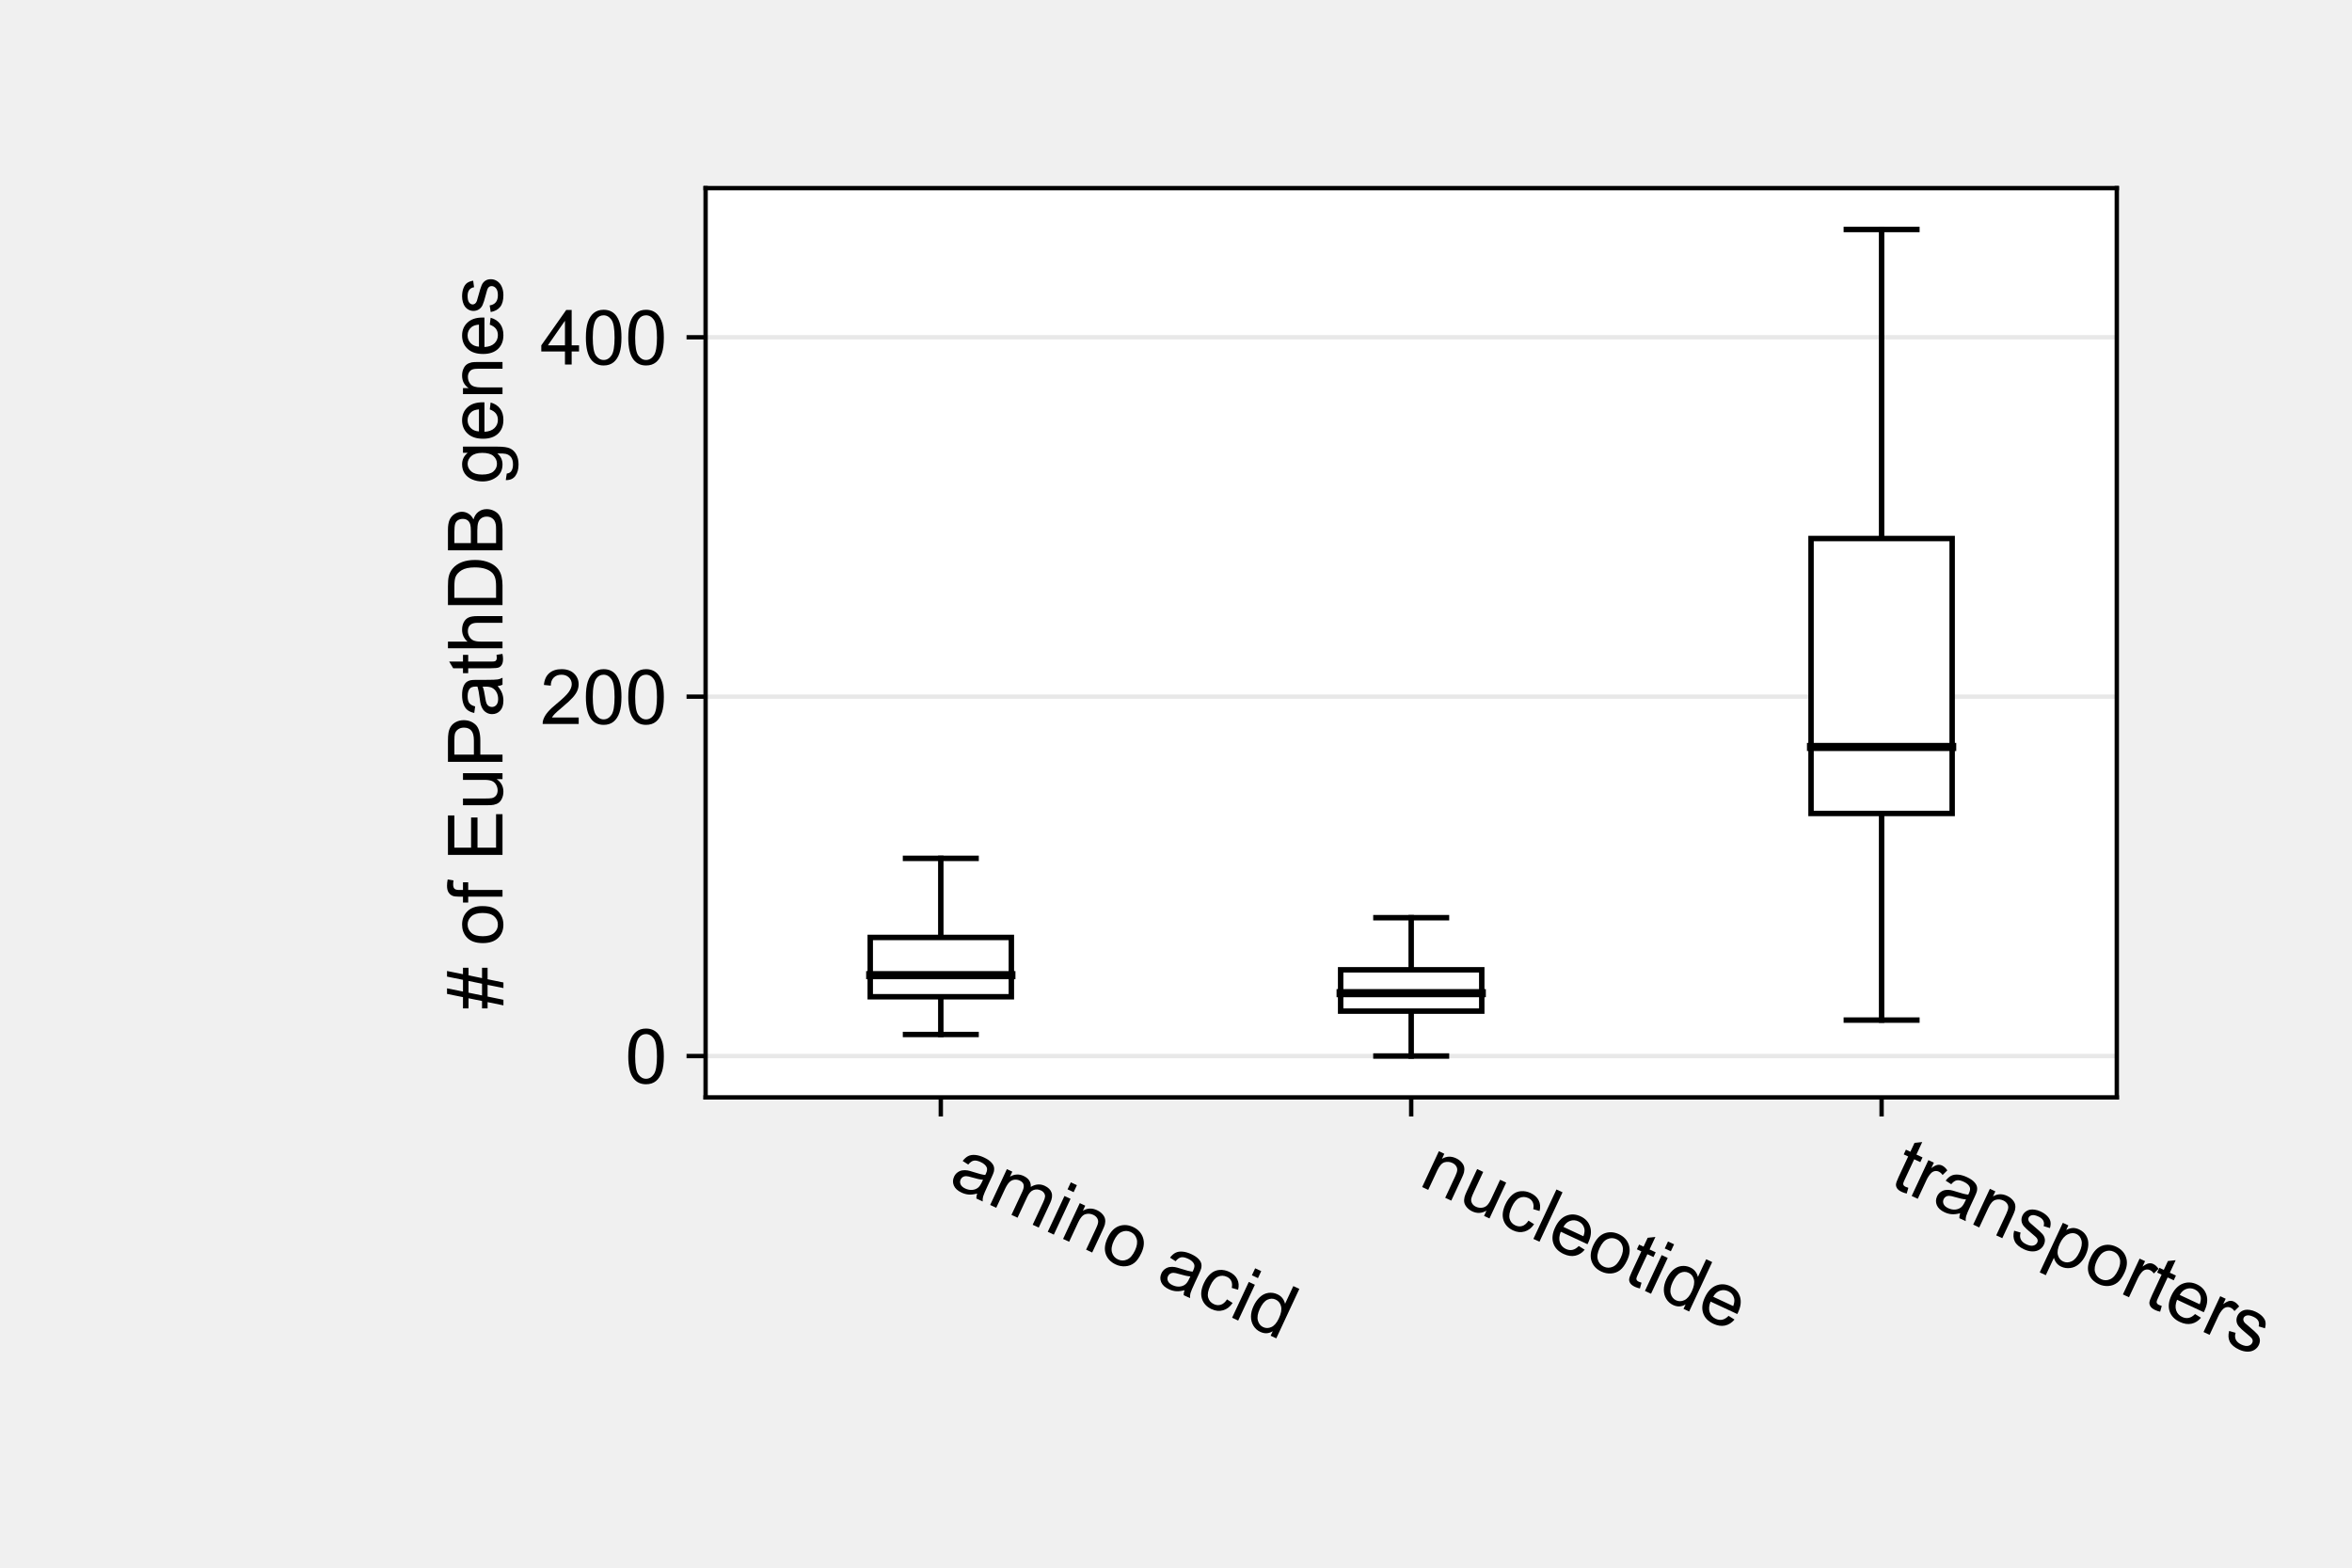
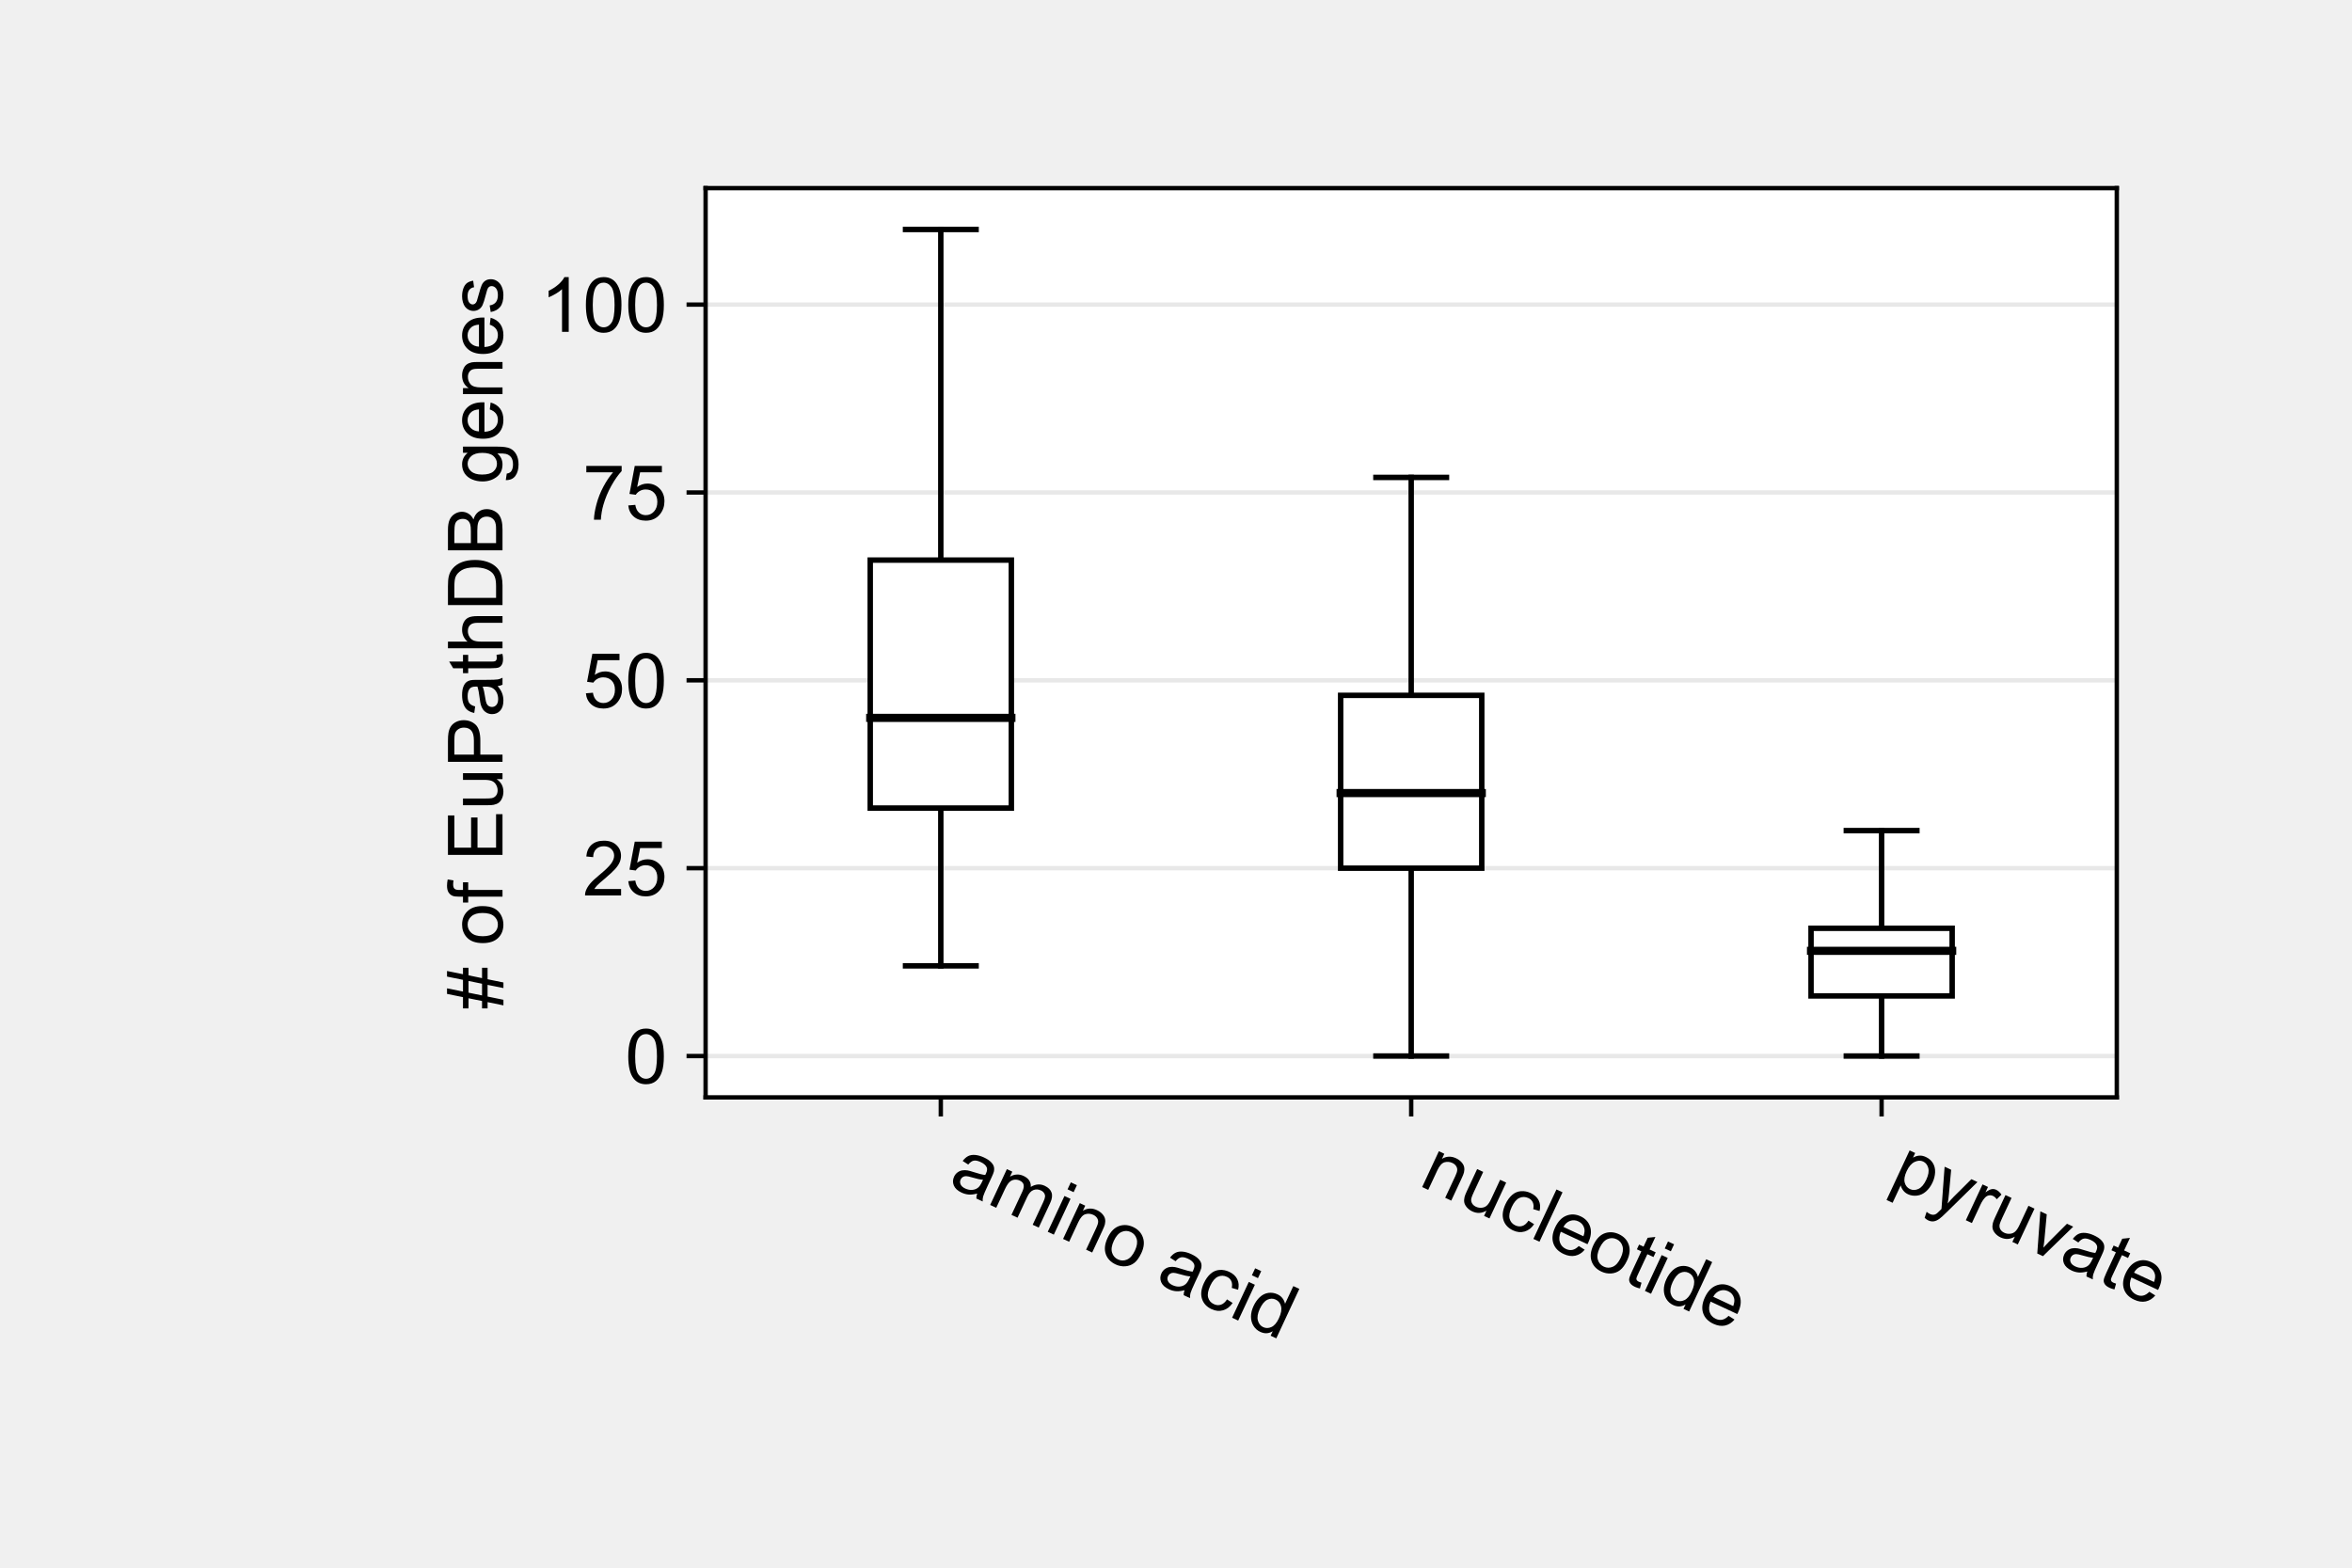
<svg xmlns="http://www.w3.org/2000/svg" xmlns:xlink="http://www.w3.org/1999/xlink" height="288pt" version="1.1" viewBox="0 0 432 288" width="432pt">
  <defs>
    <style type="text/css">*{stroke-linecap:butt;stroke-linejoin:round;}</style>
  </defs>
  <g id="figure_1">
    <g id="patch_1">
      <path d="M 0 288  L 432 288  L 432 0  L 0 0  z " style="fill:none;" />
    </g>
    <g id="axes_1">
      <g id="patch_2">
        <path d="M 129.6 201.6  L 388.8 201.6  L 388.8 34.56  L 129.6 34.56  z " style="fill:#ffffff;" />
      </g>
      <g id="matplotlib.axis_1">
        <g id="xtick_1">
          <g id="line2d_1">
            <defs>
-               <path d="M 0 0  L 0 3.5  " id="mc987c478ea" style="stroke:#000000;stroke-width:0.8;" />
+               <path d="M 0 0  L 0 3.5  " id="m6f80ddda5e" style="stroke:#000000;stroke-width:0.8;" />
            </defs>
            <g>
-               <use style="stroke:#000000;stroke-width:0.8;" x="172.8" xlink:href="#mc987c478ea" y="201.6" />
+               <use style="stroke:#000000;stroke-width:0.8;" x="172.8" xlink:href="#m6f80ddda5e" y="201.6" />
            </g>
          </g>
          <g id="text_1">
            <g transform="translate(173.9759 217.6821)rotate(-335)scale(0.14 -0.14)">
              <defs>
                <path d="M 40.438 6.391  Q 35.547 2.25 31.031 0.531  Q 26.516 -1.172 21.344 -1.172  Q 12.797 -1.172 8.203 3  Q 3.609 7.172 3.609 13.672  Q 3.609 17.484 5.344 20.625  Q 7.078 23.781 9.891 25.688  Q 12.703 27.594 16.219 28.562  Q 18.797 29.25 24.031 29.891  Q 34.672 31.156 39.703 32.906  Q 39.75 34.719 39.75 35.203  Q 39.75 40.578 37.25 42.781  Q 33.891 45.75 27.25 45.75  Q 21.047 45.75 18.094 43.578  Q 15.141 41.406 13.719 35.891  L 5.125 37.062  Q 6.297 42.578 8.984 45.969  Q 11.672 49.359 16.75 51.188  Q 21.828 53.031 28.516 53.031  Q 35.156 53.031 39.297 51.469  Q 43.453 49.906 45.406 47.531  Q 47.359 45.172 48.141 41.547  Q 48.578 39.312 48.578 33.453  L 48.578 21.734  Q 48.578 9.469 49.141 6.219  Q 49.703 2.984 51.375 0  L 42.188 0  Q 40.828 2.734 40.438 6.391  z M 39.703 26.031  Q 34.906 24.078 25.344 22.703  Q 19.922 21.922 17.672 20.938  Q 15.438 19.969 14.203 18.094  Q 12.984 16.219 12.984 13.922  Q 12.984 10.406 15.641 8.062  Q 18.312 5.719 23.438 5.719  Q 28.516 5.719 32.469 7.938  Q 36.422 10.156 38.281 14.016  Q 39.703 17 39.703 22.797  z " id="ArialMT-97" />
                <path d="M 6.594 0  L 6.594 51.859  L 14.453 51.859  L 14.453 44.578  Q 16.891 48.391 20.938 50.703  Q 25 53.031 30.172 53.031  Q 35.938 53.031 39.625 50.641  Q 43.312 48.25 44.828 43.953  Q 50.984 53.031 60.844 53.031  Q 68.562 53.031 72.703 48.75  Q 76.859 44.484 76.859 35.594  L 76.859 0  L 68.109 0  L 68.109 32.672  Q 68.109 37.938 67.25 40.25  Q 66.406 42.578 64.156 43.984  Q 61.922 45.406 58.891 45.406  Q 53.422 45.406 49.797 41.766  Q 46.188 38.141 46.188 30.125  L 46.188 0  L 37.406 0  L 37.406 33.688  Q 37.406 39.547 35.25 42.469  Q 33.109 45.406 28.219 45.406  Q 24.516 45.406 21.359 43.453  Q 18.219 41.5 16.797 37.734  Q 15.375 33.984 15.375 26.906  L 15.375 0  z " id="ArialMT-109" />
                <path d="M 6.641 61.469  L 6.641 71.578  L 15.438 71.578  L 15.438 61.469  z M 6.641 0  L 6.641 51.859  L 15.438 51.859  L 15.438 0  z " id="ArialMT-105" />
                <path d="M 6.594 0  L 6.594 51.859  L 14.5 51.859  L 14.5 44.484  Q 20.219 53.031 31 53.031  Q 35.688 53.031 39.625 51.344  Q 43.562 49.656 45.516 46.922  Q 47.469 44.188 48.25 40.438  Q 48.734 37.984 48.734 31.891  L 48.734 0  L 39.938 0  L 39.938 31.547  Q 39.938 36.922 38.906 39.578  Q 37.891 42.234 35.281 43.812  Q 32.672 45.406 29.156 45.406  Q 23.531 45.406 19.453 41.844  Q 15.375 38.281 15.375 28.328  L 15.375 0  z " id="ArialMT-110" />
                <path d="M 3.328 25.922  Q 3.328 40.328 11.328 47.266  Q 18.016 53.031 27.641 53.031  Q 38.328 53.031 45.109 46.016  Q 51.906 39.016 51.906 26.656  Q 51.906 16.656 48.906 10.906  Q 45.906 5.172 40.156 2  Q 34.422 -1.172 27.641 -1.172  Q 16.75 -1.172 10.031 5.812  Q 3.328 12.797 3.328 25.922  z M 12.359 25.922  Q 12.359 15.969 16.703 11.016  Q 21.047 6.062 27.641 6.062  Q 34.188 6.062 38.531 11.031  Q 42.875 16.016 42.875 26.219  Q 42.875 35.844 38.5 40.797  Q 34.125 45.75 27.641 45.75  Q 21.047 45.75 16.703 40.812  Q 12.359 35.891 12.359 25.922  z " id="ArialMT-111" />
                <path id="ArialMT-32" />
                <path d="M 40.438 19  L 49.078 17.875  Q 47.656 8.938 41.812 3.875  Q 35.984 -1.172 27.484 -1.172  Q 16.844 -1.172 10.375 5.781  Q 3.906 12.75 3.906 25.734  Q 3.906 34.125 6.688 40.422  Q 9.469 46.734 15.156 49.875  Q 20.844 53.031 27.547 53.031  Q 35.984 53.031 41.359 48.75  Q 46.734 44.484 48.25 36.625  L 39.703 35.297  Q 38.484 40.531 35.375 43.156  Q 32.281 45.797 27.875 45.797  Q 21.234 45.797 17.078 41.031  Q 12.938 36.281 12.938 25.984  Q 12.938 15.531 16.938 10.797  Q 20.953 6.062 27.391 6.062  Q 32.562 6.062 36.031 9.234  Q 39.5 12.406 40.438 19  z " id="ArialMT-99" />
                <path d="M 40.234 0  L 40.234 6.547  Q 35.297 -1.172 25.734 -1.172  Q 19.531 -1.172 14.328 2.25  Q 9.125 5.672 6.266 11.797  Q 3.422 17.922 3.422 25.875  Q 3.422 33.641 6 39.969  Q 8.594 46.297 13.766 49.656  Q 18.953 53.031 25.344 53.031  Q 30.031 53.031 33.688 51.047  Q 37.359 49.078 39.656 45.906  L 39.656 71.578  L 48.391 71.578  L 48.391 0  z M 12.453 25.875  Q 12.453 15.922 16.641 10.984  Q 20.844 6.062 26.562 6.062  Q 32.328 6.062 36.344 10.766  Q 40.375 15.484 40.375 25.141  Q 40.375 35.797 36.266 40.766  Q 32.172 45.75 26.172 45.75  Q 20.312 45.75 16.375 40.969  Q 12.453 36.188 12.453 25.875  z " id="ArialMT-100" />
              </defs>
              <use xlink:href="#ArialMT-97" />
              <use x="55.615" xlink:href="#ArialMT-109" />
              <use x="138.916" xlink:href="#ArialMT-105" />
              <use x="161.133" xlink:href="#ArialMT-110" />
              <use x="216.748" xlink:href="#ArialMT-111" />
              <use x="272.363" xlink:href="#ArialMT-32" />
              <use x="300.146" xlink:href="#ArialMT-97" />
              <use x="355.762" xlink:href="#ArialMT-99" />
              <use x="405.762" xlink:href="#ArialMT-105" />
              <use x="427.979" xlink:href="#ArialMT-100" />
            </g>
          </g>
        </g>
        <g id="xtick_2">
          <g id="line2d_2">
            <g>
-               <use style="stroke:#000000;stroke-width:0.8;" x="259.2" xlink:href="#mc987c478ea" y="201.6" />
+               <use style="stroke:#000000;stroke-width:0.8;" x="259.2" xlink:href="#m6f80ddda5e" y="201.6" />
            </g>
          </g>
          <g id="text_2">
            <g transform="translate(260.3759 217.6821)rotate(-335)scale(0.14 -0.14)">
              <defs>
                <path d="M 40.578 0  L 40.578 7.625  Q 34.516 -1.172 24.125 -1.172  Q 19.531 -1.172 15.547 0.578  Q 11.578 2.344 9.641 5  Q 7.719 7.672 6.938 11.531  Q 6.391 14.109 6.391 19.734  L 6.391 51.859  L 15.188 51.859  L 15.188 23.094  Q 15.188 16.219 15.719 13.812  Q 16.547 10.359 19.234 8.375  Q 21.922 6.391 25.875 6.391  Q 29.828 6.391 33.297 8.422  Q 36.766 10.453 38.203 13.938  Q 39.656 17.438 39.656 24.078  L 39.656 51.859  L 48.438 51.859  L 48.438 0  z " id="ArialMT-117" />
                <path d="M 6.391 0  L 6.391 71.578  L 15.188 71.578  L 15.188 0  z " id="ArialMT-108" />
                <path d="M 42.094 16.703  L 51.172 15.578  Q 49.031 7.625 43.219 3.219  Q 37.406 -1.172 28.375 -1.172  Q 17 -1.172 10.328 5.828  Q 3.656 12.844 3.656 25.484  Q 3.656 38.578 10.391 45.797  Q 17.141 53.031 27.875 53.031  Q 38.281 53.031 44.875 45.953  Q 51.469 38.875 51.469 26.031  Q 51.469 25.25 51.422 23.688  L 12.75 23.688  Q 13.234 15.141 17.578 10.594  Q 21.922 6.062 28.422 6.062  Q 33.25 6.062 36.672 8.594  Q 40.094 11.141 42.094 16.703  z M 13.234 30.906  L 42.188 30.906  Q 41.609 37.453 38.875 40.719  Q 34.672 45.797 27.984 45.797  Q 21.922 45.797 17.797 41.75  Q 13.672 37.703 13.234 30.906  z " id="ArialMT-101" />
                <path d="M 25.781 7.859  L 27.047 0.094  Q 23.344 -0.688 20.406 -0.688  Q 15.625 -0.688 12.984 0.828  Q 10.359 2.344 9.281 4.812  Q 8.203 7.281 8.203 15.188  L 8.203 45.016  L 1.766 45.016  L 1.766 51.859  L 8.203 51.859  L 8.203 64.703  L 16.938 69.969  L 16.938 51.859  L 25.781 51.859  L 25.781 45.016  L 16.938 45.016  L 16.938 14.703  Q 16.938 10.938 17.406 9.859  Q 17.875 8.797 18.922 8.156  Q 19.969 7.516 21.922 7.516  Q 23.391 7.516 25.781 7.859  z " id="ArialMT-116" />
              </defs>
              <use xlink:href="#ArialMT-110" />
              <use x="55.615" xlink:href="#ArialMT-117" />
              <use x="111.23" xlink:href="#ArialMT-99" />
              <use x="161.23" xlink:href="#ArialMT-108" />
              <use x="183.447" xlink:href="#ArialMT-101" />
              <use x="239.062" xlink:href="#ArialMT-111" />
              <use x="294.678" xlink:href="#ArialMT-116" />
              <use x="322.461" xlink:href="#ArialMT-105" />
              <use x="344.678" xlink:href="#ArialMT-100" />
              <use x="400.293" xlink:href="#ArialMT-101" />
            </g>
          </g>
        </g>
        <g id="xtick_3">
          <g id="line2d_3">
            <g>
-               <use style="stroke:#000000;stroke-width:0.8;" x="345.6" xlink:href="#mc987c478ea" y="201.6" />
+               <use style="stroke:#000000;stroke-width:0.8;" x="345.6" xlink:href="#m6f80ddda5e" y="201.6" />
            </g>
          </g>
          <g id="text_3">
-             <g transform="translate(346.7759 217.6821)rotate(-335)scale(0.14 -0.14)">
-               <defs>
+             <g transform="translate(346.8453 217.5334)rotate(-335)scale(0.14 -0.14)">
+               <defs>
+                 <path d="M 6.594 -19.875  L 6.594 51.859  L 14.594 51.859  L 14.594 45.125  Q 17.438 49.078 21 51.047  Q 24.562 53.031 29.641 53.031  Q 36.281 53.031 41.359 49.609  Q 46.438 46.188 49.016 39.953  Q 51.609 33.734 51.609 26.312  Q 51.609 18.359 48.75 11.984  Q 45.906 5.609 40.453 2.219  Q 35.016 -1.172 29 -1.172  Q 24.609 -1.172 21.109 0.688  Q 17.625 2.547 15.375 5.375  L 15.375 -19.875  z M 14.547 25.641  Q 14.547 15.625 18.594 10.844  Q 22.656 6.062 28.422 6.062  Q 34.281 6.062 38.453 11.016  Q 42.625 15.969 42.625 26.375  Q 42.625 36.281 38.547 41.203  Q 34.469 46.141 28.812 46.141  Q 23.188 46.141 18.859 40.891  Q 14.547 35.641 14.547 25.641  z " id="ArialMT-112" />
+                 <path d="M 6.203 -19.969  L 5.219 -11.719  Q 8.109 -12.5 10.25 -12.5  Q 13.188 -12.5 14.938 -11.516  Q 16.703 -10.547 17.828 -8.797  Q 18.656 -7.469 20.516 -2.25  Q 20.75 -1.516 21.297 -0.094  L 1.609 51.859  L 11.078 51.859  L 21.875 21.828  Q 23.969 16.109 25.641 9.812  Q 27.156 15.875 29.25 21.625  L 40.328 51.859  L 49.125 51.859  L 29.391 -0.875  Q 26.219 -9.422 24.469 -12.641  Q 22.125 -17 19.094 -19.016  Q 16.062 -21.047 11.859 -21.047  Q 9.328 -21.047 6.203 -19.969  z " id="ArialMT-121" />
                <path d="M 6.5 0  L 6.5 51.859  L 14.406 51.859  L 14.406 44  Q 17.438 49.516 20 51.266  Q 22.562 53.031 25.641 53.031  Q 30.078 53.031 34.672 50.203  L 31.641 42.047  Q 28.422 43.953 25.203 43.953  Q 22.312 43.953 20.016 42.219  Q 17.719 40.484 16.75 37.406  Q 15.281 32.719 15.281 27.156  L 15.281 0  z " id="ArialMT-114" />
-                 <path d="M 3.078 15.484  L 11.766 16.844  Q 12.5 11.625 15.844 8.844  Q 19.188 6.062 25.203 6.062  Q 31.25 6.062 34.172 8.516  Q 37.109 10.984 37.109 14.312  Q 37.109 17.281 34.516 19  Q 32.719 20.172 25.531 21.969  Q 15.875 24.422 12.141 26.203  Q 8.406 27.984 6.469 31.125  Q 4.547 34.281 4.547 38.094  Q 4.547 41.547 6.125 44.5  Q 7.719 47.469 10.453 49.422  Q 12.5 50.922 16.031 51.969  Q 19.578 53.031 23.641 53.031  Q 29.734 53.031 34.344 51.266  Q 38.969 49.516 41.156 46.5  Q 43.359 43.5 44.188 38.484  L 35.594 37.312  Q 35.016 41.312 32.203 43.547  Q 29.391 45.797 24.266 45.797  Q 18.219 45.797 15.625 43.797  Q 13.031 41.797 13.031 39.109  Q 13.031 37.406 14.109 36.031  Q 15.188 34.625 17.484 33.688  Q 18.797 33.203 25.25 31.453  Q 34.578 28.953 38.25 27.359  Q 41.938 25.781 44.031 22.75  Q 46.141 19.734 46.141 15.234  Q 46.141 10.844 43.578 6.953  Q 41.016 3.078 36.172 0.953  Q 31.344 -1.172 25.25 -1.172  Q 15.141 -1.172 9.844 3.031  Q 4.547 7.234 3.078 15.484  z " id="ArialMT-115" />
-                 <path d="M 6.594 -19.875  L 6.594 51.859  L 14.594 51.859  L 14.594 45.125  Q 17.438 49.078 21 51.047  Q 24.562 53.031 29.641 53.031  Q 36.281 53.031 41.359 49.609  Q 46.438 46.188 49.016 39.953  Q 51.609 33.734 51.609 26.312  Q 51.609 18.359 48.75 11.984  Q 45.906 5.609 40.453 2.219  Q 35.016 -1.172 29 -1.172  Q 24.609 -1.172 21.109 0.688  Q 17.625 2.547 15.375 5.375  L 15.375 -19.875  z M 14.547 25.641  Q 14.547 15.625 18.594 10.844  Q 22.656 6.062 28.422 6.062  Q 34.281 6.062 38.453 11.016  Q 42.625 15.969 42.625 26.375  Q 42.625 36.281 38.547 41.203  Q 34.469 46.141 28.812 46.141  Q 23.188 46.141 18.859 40.891  Q 14.547 35.641 14.547 25.641  z " id="ArialMT-112" />
-               </defs>
-               <use xlink:href="#ArialMT-116" />
-               <use x="27.783" xlink:href="#ArialMT-114" />
-               <use x="61.084" xlink:href="#ArialMT-97" />
-               <use x="116.699" xlink:href="#ArialMT-110" />
-               <use x="172.314" xlink:href="#ArialMT-115" />
-               <use x="222.314" xlink:href="#ArialMT-112" />
-               <use x="277.93" xlink:href="#ArialMT-111" />
-               <use x="333.545" xlink:href="#ArialMT-114" />
-               <use x="366.846" xlink:href="#ArialMT-116" />
-               <use x="394.629" xlink:href="#ArialMT-101" />
-               <use x="450.244" xlink:href="#ArialMT-114" />
-               <use x="483.545" xlink:href="#ArialMT-115" />
+                 <path d="M 21 0  L 1.266 51.859  L 10.547 51.859  L 21.688 20.797  Q 23.484 15.766 25 10.359  Q 26.172 14.453 28.266 20.219  L 39.797 51.859  L 48.828 51.859  L 29.203 0  z " id="ArialMT-118" />
+               </defs>
+               <use xlink:href="#ArialMT-112" />
+               <use x="55.615" xlink:href="#ArialMT-121" />
+               <use x="105.615" xlink:href="#ArialMT-114" />
+               <use x="138.916" xlink:href="#ArialMT-117" />
+               <use x="194.531" xlink:href="#ArialMT-118" />
+               <use x="244.531" xlink:href="#ArialMT-97" />
+               <use x="300.146" xlink:href="#ArialMT-116" />
+               <use x="327.93" xlink:href="#ArialMT-101" />
            </g>
          </g>
        </g>
      </g>
      <g id="matplotlib.axis_2">
        <g id="ytick_1">
          <g id="line2d_4">
-             <path clip-path="url(#p5d5fc402d5)" d="M 129.6 194.007  L 388.8 194.007  " style="fill:none;stroke:#d3d3d3;stroke-linecap:square;stroke-opacity:0.5;stroke-width:0.8;" />
+             <path clip-path="url(#p00430cf8c7)" d="M 129.6 194.007  L 388.8 194.007  " style="fill:none;stroke:#d3d3d3;stroke-linecap:square;stroke-opacity:0.5;stroke-width:0.8;" />
          </g>
          <g id="line2d_5">
            <defs>
-               <path d="M 0 0  L -3.5 0  " id="m3e8e1beee0" style="stroke:#000000;stroke-width:0.8;" />
+               <path d="M 0 0  L -3.5 0  " id="m4991e04dac" style="stroke:#000000;stroke-width:0.8;" />
            </defs>
            <g>
-               <use style="stroke:#000000;stroke-width:0.8;" x="129.6" xlink:href="#m3e8e1beee0" y="194.007" />
+               <use style="stroke:#000000;stroke-width:0.8;" x="129.6" xlink:href="#m4991e04dac" y="194.007" />
            </g>
          </g>
          <g id="text_4">
            <g transform="translate(114.8147 199.0177)scale(0.14 -0.14)">
              <defs>
                <path d="M 4.156 35.297  Q 4.156 48 6.766 55.734  Q 9.375 63.484 14.516 67.672  Q 19.672 71.875 27.484 71.875  Q 33.25 71.875 37.594 69.547  Q 41.938 67.234 44.766 62.859  Q 47.609 58.5 49.219 52.219  Q 50.828 45.953 50.828 35.297  Q 50.828 22.703 48.234 14.969  Q 45.656 7.234 40.5 3  Q 35.359 -1.219 27.484 -1.219  Q 17.141 -1.219 11.234 6.203  Q 4.156 15.141 4.156 35.297  z M 13.188 35.297  Q 13.188 17.672 17.312 11.828  Q 21.438 6 27.484 6  Q 33.547 6 37.672 11.859  Q 41.797 17.719 41.797 35.297  Q 41.797 52.984 37.672 58.781  Q 33.547 64.594 27.391 64.594  Q 21.344 64.594 17.719 59.469  Q 13.188 52.938 13.188 35.297  z " id="ArialMT-48" />
              </defs>
              <use xlink:href="#ArialMT-48" />
            </g>
          </g>
        </g>
        <g id="ytick_2">
          <g id="line2d_6">
-             <path clip-path="url(#p5d5fc402d5)" d="M 129.6 127.984  L 388.8 127.984  " style="fill:none;stroke:#d3d3d3;stroke-linecap:square;stroke-opacity:0.5;stroke-width:0.8;" />
+             <path clip-path="url(#p00430cf8c7)" d="M 129.6 159.495  L 388.8 159.495  " style="fill:none;stroke:#d3d3d3;stroke-linecap:square;stroke-opacity:0.5;stroke-width:0.8;" />
          </g>
          <g id="line2d_7">
            <g>
-               <use style="stroke:#000000;stroke-width:0.8;" x="129.6" xlink:href="#m3e8e1beee0" y="127.984" />
+               <use style="stroke:#000000;stroke-width:0.8;" x="129.6" xlink:href="#m4991e04dac" y="159.495" />
            </g>
          </g>
          <g id="text_5">
-             <g transform="translate(99.24406 132.994)scale(0.14 -0.14)">
+             <g transform="translate(107.0294 164.5053)scale(0.14 -0.14)">
              <defs>
                <path d="M 50.344 8.453  L 50.344 0  L 3.031 0  Q 2.938 3.172 4.047 6.109  Q 5.859 10.938 9.828 15.625  Q 13.812 20.312 21.344 26.469  Q 33.016 36.031 37.109 41.625  Q 41.219 47.219 41.219 52.203  Q 41.219 57.422 37.469 61  Q 33.734 64.594 27.734 64.594  Q 21.391 64.594 17.578 60.781  Q 13.766 56.984 13.719 50.25  L 4.688 51.172  Q 5.609 61.281 11.656 66.578  Q 17.719 71.875 27.938 71.875  Q 38.234 71.875 44.234 66.156  Q 50.25 60.453 50.25 52  Q 50.25 47.703 48.484 43.547  Q 46.734 39.406 42.656 34.812  Q 38.578 30.219 29.109 22.219  Q 21.188 15.578 18.938 13.203  Q 16.703 10.844 15.234 8.453  z " id="ArialMT-50" />
+                 <path d="M 4.156 18.75  L 13.375 19.531  Q 14.406 12.797 18.141 9.391  Q 21.875 6 27.156 6  Q 33.5 6 37.891 10.781  Q 42.281 15.578 42.281 23.484  Q 42.281 31 38.062 35.344  Q 33.844 39.703 27 39.703  Q 22.75 39.703 19.328 37.766  Q 15.922 35.844 13.969 32.766  L 5.719 33.844  L 12.641 70.609  L 48.25 70.609  L 48.25 62.203  L 19.672 62.203  L 15.828 42.969  Q 22.266 47.469 29.344 47.469  Q 38.719 47.469 45.156 40.969  Q 51.609 34.469 51.609 24.266  Q 51.609 14.547 45.953 7.469  Q 39.062 -1.219 27.156 -1.219  Q 17.391 -1.219 11.203 4.25  Q 5.031 9.719 4.156 18.75  z " id="ArialMT-53" />
              </defs>
              <use xlink:href="#ArialMT-50" />
+               <use x="55.615" xlink:href="#ArialMT-53" />
+             </g>
+           </g>
+         </g>
+         <g id="ytick_3">
+           <g id="line2d_8">
+             <path clip-path="url(#p00430cf8c7)" d="M 129.6 124.982  L 388.8 124.982  " style="fill:none;stroke:#d3d3d3;stroke-linecap:square;stroke-opacity:0.5;stroke-width:0.8;" />
+           </g>
+           <g id="line2d_9">
+             <g>
+               <use style="stroke:#000000;stroke-width:0.8;" x="129.6" xlink:href="#m4991e04dac" y="124.982" />
+             </g>
+           </g>
+           <g id="text_6">
+             <g transform="translate(107.0294 129.9929)scale(0.14 -0.14)">
+               <use xlink:href="#ArialMT-53" />
+               <use x="55.615" xlink:href="#ArialMT-48" />
+             </g>
+           </g>
+         </g>
+         <g id="ytick_4">
+           <g id="line2d_10">
+             <path clip-path="url(#p00430cf8c7)" d="M 129.6 90.47  L 388.8 90.47  " style="fill:none;stroke:#d3d3d3;stroke-linecap:square;stroke-opacity:0.5;stroke-width:0.8;" />
+           </g>
+           <g id="line2d_11">
+             <g>
+               <use style="stroke:#000000;stroke-width:0.8;" x="129.6" xlink:href="#m4991e04dac" y="90.47" />
+             </g>
+           </g>
+           <g id="text_7">
+             <g transform="translate(107.0294 95.48055)scale(0.14 -0.14)">
+               <defs>
+                 <path d="M 4.734 62.203  L 4.734 70.656  L 51.078 70.656  L 51.078 63.812  Q 44.234 56.547 37.516 44.484  Q 30.812 32.422 27.156 19.672  Q 24.516 10.688 23.781 0  L 14.75 0  Q 14.891 8.453 18.062 20.406  Q 21.234 32.375 27.172 43.484  Q 33.109 54.594 39.797 62.203  z " id="ArialMT-55" />
+               </defs>
+               <use xlink:href="#ArialMT-55" />
+               <use x="55.615" xlink:href="#ArialMT-53" />
+             </g>
+           </g>
+         </g>
+         <g id="ytick_5">
+           <g id="line2d_12">
+             <path clip-path="url(#p00430cf8c7)" d="M 129.6 55.958  L 388.8 55.958  " style="fill:none;stroke:#d3d3d3;stroke-linecap:square;stroke-opacity:0.5;stroke-width:0.8;" />
+           </g>
+           <g id="line2d_13">
+             <g>
+               <use style="stroke:#000000;stroke-width:0.8;" x="129.6" xlink:href="#m4991e04dac" y="55.958" />
+             </g>
+           </g>
+           <g id="text_8">
+             <g transform="translate(99.24406 60.96816)scale(0.14 -0.14)">
+               <defs>
+                 <path d="M 37.25 0  L 28.469 0  L 28.469 56  Q 25.297 52.984 20.141 49.953  Q 14.984 46.922 10.891 45.406  L 10.891 53.906  Q 18.266 57.375 23.781 62.297  Q 29.297 67.234 31.594 71.875  L 37.25 71.875  z " id="ArialMT-49" />
+               </defs>
+               <use xlink:href="#ArialMT-49" />
              <use x="55.615" xlink:href="#ArialMT-48" />
              <use x="111.23" xlink:href="#ArialMT-48" />
            </g>
          </g>
        </g>
-         <g id="ytick_3">
-           <g id="line2d_8">
-             <path clip-path="url(#p5d5fc402d5)" d="M 129.6 61.96  L 388.8 61.96  " style="fill:none;stroke:#d3d3d3;stroke-linecap:square;stroke-opacity:0.5;stroke-width:0.8;" />
-           </g>
-           <g id="line2d_9">
-             <g>
-               <use style="stroke:#000000;stroke-width:0.8;" x="129.6" xlink:href="#m3e8e1beee0" y="61.96" />
-             </g>
-           </g>
-           <g id="text_6">
-             <g transform="translate(99.24406 66.97031)scale(0.14 -0.14)">
-               <defs>
-                 <path d="M 32.328 0  L 32.328 17.141  L 1.266 17.141  L 1.266 25.203  L 33.938 71.578  L 41.109 71.578  L 41.109 25.203  L 50.781 25.203  L 50.781 17.141  L 41.109 17.141  L 41.109 0  z M 32.328 25.203  L 32.328 57.469  L 9.906 25.203  z " id="ArialMT-52" />
-               </defs>
-               <use xlink:href="#ArialMT-52" />
-               <use x="55.615" xlink:href="#ArialMT-48" />
-               <use x="111.23" xlink:href="#ArialMT-48" />
-             </g>
-           </g>
-         </g>
-         <g id="text_7">
+         <g id="text_9">
          <g transform="translate(92.2975 185.4003)rotate(-90)scale(0.14 -0.14)">
            <defs>
              <path d="M 5.031 -1.219  L 9.281 19.578  L 1.031 19.578  L 1.031 26.859  L 10.75 26.859  L 14.359 44.578  L 1.031 44.578  L 1.031 51.859  L 15.828 51.859  L 20.062 72.797  L 27.391 72.797  L 23.141 51.859  L 38.531 51.859  L 42.781 72.797  L 50.141 72.797  L 45.906 51.859  L 54.344 51.859  L 54.344 44.578  L 44.438 44.578  L 40.766 26.859  L 54.344 26.859  L 54.344 19.578  L 39.312 19.578  L 35.062 -1.219  L 27.734 -1.219  L 31.938 19.578  L 16.609 19.578  L 12.359 -1.219  z M 18.062 26.859  L 33.406 26.859  L 37.062 44.578  L 21.688 44.578  z " id="ArialMT-35" />
              <path d="M 8.688 0  L 8.688 45.016  L 0.922 45.016  L 0.922 51.859  L 8.688 51.859  L 8.688 57.375  Q 8.688 62.594 9.625 65.141  Q 10.891 68.562 14.078 70.672  Q 17.281 72.797 23.047 72.797  Q 26.766 72.797 31.25 71.922  L 29.938 64.266  Q 27.203 64.75 24.75 64.75  Q 20.75 64.75 19.094 63.031  Q 17.438 61.328 17.438 56.641  L 17.438 51.859  L 27.547 51.859  L 27.547 45.016  L 17.438 45.016  L 17.438 0  z " id="ArialMT-102" />
              <path d="M 7.906 0  L 7.906 71.578  L 59.672 71.578  L 59.672 63.141  L 17.391 63.141  L 17.391 41.219  L 56.984 41.219  L 56.984 32.812  L 17.391 32.812  L 17.391 8.453  L 61.328 8.453  L 61.328 0  z " id="ArialMT-69" />
              <path d="M 7.719 0  L 7.719 71.578  L 34.719 71.578  Q 41.844 71.578 45.609 70.906  Q 50.875 70.016 54.438 67.547  Q 58.016 65.094 60.188 60.641  Q 62.359 56.203 62.359 50.875  Q 62.359 41.75 56.547 35.422  Q 50.734 29.109 35.547 29.109  L 17.188 29.109  L 17.188 0  z M 17.188 37.547  L 35.688 37.547  Q 44.875 37.547 48.734 40.969  Q 52.594 44.391 52.594 50.594  Q 52.594 55.078 50.312 58.266  Q 48.047 61.469 44.344 62.5  Q 41.938 63.141 35.5 63.141  L 17.188 63.141  z " id="ArialMT-80" />
              <path d="M 6.594 0  L 6.594 71.578  L 15.375 71.578  L 15.375 45.906  Q 21.531 53.031 30.906 53.031  Q 36.672 53.031 40.922 50.75  Q 45.172 48.484 47 44.484  Q 48.828 40.484 48.828 32.859  L 48.828 0  L 40.047 0  L 40.047 32.859  Q 40.047 39.453 37.188 42.453  Q 34.328 45.453 29.109 45.453  Q 25.203 45.453 21.75 43.422  Q 18.312 41.406 16.844 37.938  Q 15.375 34.469 15.375 28.375  L 15.375 0  z " id="ArialMT-104" />
              <path d="M 7.719 0  L 7.719 71.578  L 32.375 71.578  Q 40.719 71.578 45.125 70.562  Q 51.266 69.141 55.609 65.438  Q 61.281 60.641 64.078 53.188  Q 66.891 45.75 66.891 36.188  Q 66.891 28.031 64.984 21.734  Q 63.094 15.438 60.109 11.297  Q 57.125 7.172 53.578 4.797  Q 50.047 2.438 45.047 1.219  Q 40.047 0 33.547 0  z M 17.188 8.453  L 32.469 8.453  Q 39.547 8.453 43.578 9.766  Q 47.609 11.078 50 13.484  Q 53.375 16.844 55.25 22.531  Q 57.125 28.219 57.125 36.328  Q 57.125 47.562 53.438 53.594  Q 49.75 59.625 44.484 61.672  Q 40.672 63.141 32.234 63.141  L 17.188 63.141  z " id="ArialMT-68" />
              <path d="M 7.328 0  L 7.328 71.578  L 34.188 71.578  Q 42.391 71.578 47.344 69.406  Q 52.297 67.234 55.094 62.719  Q 57.906 58.203 57.906 53.266  Q 57.906 48.688 55.422 44.625  Q 52.938 40.578 47.906 38.094  Q 54.391 36.188 57.875 31.594  Q 61.375 27 61.375 20.75  Q 61.375 15.719 59.25 11.391  Q 57.125 7.078 54 4.734  Q 50.875 2.391 46.156 1.188  Q 41.453 0 34.625 0  z M 16.797 41.5  L 32.281 41.5  Q 38.578 41.5 41.312 42.328  Q 44.922 43.406 46.75 45.891  Q 48.578 48.391 48.578 52.156  Q 48.578 55.719 46.875 58.422  Q 45.172 61.141 41.984 62.141  Q 38.812 63.141 31.109 63.141  L 16.797 63.141  z M 16.797 8.453  L 34.625 8.453  Q 39.203 8.453 41.062 8.797  Q 44.344 9.375 46.531 10.734  Q 48.734 12.109 50.141 14.719  Q 51.562 17.328 51.562 20.75  Q 51.562 24.75 49.516 27.703  Q 47.469 30.672 43.828 31.859  Q 40.188 33.062 33.344 33.062  L 16.797 33.062  z " id="ArialMT-66" />
              <path d="M 4.984 -4.297  L 13.531 -5.562  Q 14.062 -9.516 16.5 -11.328  Q 19.781 -13.766 25.438 -13.766  Q 31.547 -13.766 34.859 -11.328  Q 38.188 -8.891 39.359 -4.5  Q 40.047 -1.812 39.984 6.781  Q 34.234 0 25.641 0  Q 14.938 0 9.078 7.719  Q 3.219 15.438 3.219 26.219  Q 3.219 33.641 5.906 39.906  Q 8.594 46.188 13.688 49.609  Q 18.797 53.031 25.688 53.031  Q 34.859 53.031 40.828 45.609  L 40.828 51.859  L 48.922 51.859  L 48.922 7.031  Q 48.922 -5.078 46.453 -10.125  Q 44 -15.188 38.641 -18.109  Q 33.297 -21.047 25.484 -21.047  Q 16.219 -21.047 10.5 -16.875  Q 4.781 -12.703 4.984 -4.297  z M 12.25 26.859  Q 12.25 16.656 16.297 11.969  Q 20.359 7.281 26.469 7.281  Q 32.516 7.281 36.609 11.938  Q 40.719 16.609 40.719 26.562  Q 40.719 36.078 36.5 40.906  Q 32.281 45.75 26.312 45.75  Q 20.453 45.75 16.344 40.984  Q 12.25 36.234 12.25 26.859  z " id="ArialMT-103" />
+               <path d="M 3.078 15.484  L 11.766 16.844  Q 12.5 11.625 15.844 8.844  Q 19.188 6.062 25.203 6.062  Q 31.25 6.062 34.172 8.516  Q 37.109 10.984 37.109 14.312  Q 37.109 17.281 34.516 19  Q 32.719 20.172 25.531 21.969  Q 15.875 24.422 12.141 26.203  Q 8.406 27.984 6.469 31.125  Q 4.547 34.281 4.547 38.094  Q 4.547 41.547 6.125 44.5  Q 7.719 47.469 10.453 49.422  Q 12.5 50.922 16.031 51.969  Q 19.578 53.031 23.641 53.031  Q 29.734 53.031 34.344 51.266  Q 38.969 49.516 41.156 46.5  Q 43.359 43.5 44.188 38.484  L 35.594 37.312  Q 35.016 41.312 32.203 43.547  Q 29.391 45.797 24.266 45.797  Q 18.219 45.797 15.625 43.797  Q 13.031 41.797 13.031 39.109  Q 13.031 37.406 14.109 36.031  Q 15.188 34.625 17.484 33.688  Q 18.797 33.203 25.25 31.453  Q 34.578 28.953 38.25 27.359  Q 41.938 25.781 44.031 22.75  Q 46.141 19.734 46.141 15.234  Q 46.141 10.844 43.578 6.953  Q 41.016 3.078 36.172 0.953  Q 31.344 -1.172 25.25 -1.172  Q 15.141 -1.172 9.844 3.031  Q 4.547 7.234 3.078 15.484  z " id="ArialMT-115" />
            </defs>
            <use xlink:href="#ArialMT-35" />
            <use x="55.615" xlink:href="#ArialMT-32" />
            <use x="83.398" xlink:href="#ArialMT-111" />
            <use x="139.014" xlink:href="#ArialMT-102" />
            <use x="166.797" xlink:href="#ArialMT-32" />
            <use x="194.58" xlink:href="#ArialMT-69" />
            <use x="261.279" xlink:href="#ArialMT-117" />
            <use x="316.895" xlink:href="#ArialMT-80" />
            <use x="383.594" xlink:href="#ArialMT-97" />
            <use x="439.209" xlink:href="#ArialMT-116" />
            <use x="466.992" xlink:href="#ArialMT-104" />
            <use x="522.607" xlink:href="#ArialMT-68" />
            <use x="594.824" xlink:href="#ArialMT-66" />
            <use x="661.523" xlink:href="#ArialMT-32" />
            <use x="689.307" xlink:href="#ArialMT-103" />
            <use x="744.922" xlink:href="#ArialMT-101" />
            <use x="800.537" xlink:href="#ArialMT-110" />
            <use x="856.152" xlink:href="#ArialMT-101" />
            <use x="911.768" xlink:href="#ArialMT-115" />
          </g>
        </g>
      </g>
-       <g id="line2d_10">
-         <path clip-path="url(#p5d5fc402d5)" d="M 172.8 183.113  L 172.8 190.046  " style="fill:none;stroke:#000000;stroke-linecap:square;" />
-       </g>
-       <g id="line2d_11">
-         <path clip-path="url(#p5d5fc402d5)" d="M 172.8 172.219  L 172.8 157.694  " style="fill:none;stroke:#000000;stroke-linecap:square;" />
-       </g>
-       <g id="line2d_12">
-         <path clip-path="url(#p5d5fc402d5)" d="M 166.32 190.046  L 179.28 190.046  " style="fill:none;stroke:#000000;stroke-linecap:square;" />
-       </g>
-       <g id="line2d_13">
-         <path clip-path="url(#p5d5fc402d5)" d="M 166.32 157.694  L 179.28 157.694  " style="fill:none;stroke:#000000;stroke-linecap:square;" />
-       </g>
      <g id="line2d_14">
-         <path clip-path="url(#p5d5fc402d5)" d="M 259.2 185.754  L 259.2 194.007  " style="fill:none;stroke:#000000;stroke-linecap:square;" />
+         <path clip-path="url(#p00430cf8c7)" d="M 172.8 148.451  L 172.8 177.441  " style="fill:none;stroke:#000000;stroke-linecap:square;" />
      </g>
      <g id="line2d_15">
-         <path clip-path="url(#p5d5fc402d5)" d="M 259.2 178.162  L 259.2 168.588  " style="fill:none;stroke:#000000;stroke-linecap:square;" />
+         <path clip-path="url(#p00430cf8c7)" d="M 172.8 102.895  L 172.8 42.153  " style="fill:none;stroke:#000000;stroke-linecap:square;" />
      </g>
      <g id="line2d_16">
-         <path clip-path="url(#p5d5fc402d5)" d="M 252.72 194.007  L 265.68 194.007  " style="fill:none;stroke:#000000;stroke-linecap:square;" />
+         <path clip-path="url(#p00430cf8c7)" d="M 166.32 177.441  L 179.28 177.441  " style="fill:none;stroke:#000000;stroke-linecap:square;" />
      </g>
      <g id="line2d_17">
-         <path clip-path="url(#p5d5fc402d5)" d="M 252.72 168.588  L 265.68 168.588  " style="fill:none;stroke:#000000;stroke-linecap:square;" />
+         <path clip-path="url(#p00430cf8c7)" d="M 166.32 42.153  L 179.28 42.153  " style="fill:none;stroke:#000000;stroke-linecap:square;" />
      </g>
      <g id="line2d_18">
-         <path clip-path="url(#p5d5fc402d5)" d="M 345.6 149.441  L 345.6 187.405  " style="fill:none;stroke:#000000;stroke-linecap:square;" />
+         <path clip-path="url(#p00430cf8c7)" d="M 259.2 159.495  L 259.2 194.007  " style="fill:none;stroke:#000000;stroke-linecap:square;" />
      </g>
      <g id="line2d_19">
-         <path clip-path="url(#p5d5fc402d5)" d="M 345.6 98.933  L 345.6 42.153  " style="fill:none;stroke:#000000;stroke-linecap:square;" />
+         <path clip-path="url(#p00430cf8c7)" d="M 259.2 127.743  L 259.2 87.709  " style="fill:none;stroke:#000000;stroke-linecap:square;" />
      </g>
      <g id="line2d_20">
-         <path clip-path="url(#p5d5fc402d5)" d="M 339.12 187.405  L 352.08 187.405  " style="fill:none;stroke:#000000;stroke-linecap:square;" />
+         <path clip-path="url(#p00430cf8c7)" d="M 252.72 194.007  L 265.68 194.007  " style="fill:none;stroke:#000000;stroke-linecap:square;" />
      </g>
      <g id="line2d_21">
-         <path clip-path="url(#p5d5fc402d5)" d="M 339.12 42.153  L 352.08 42.153  " style="fill:none;stroke:#000000;stroke-linecap:square;" />
+         <path clip-path="url(#p00430cf8c7)" d="M 252.72 87.709  L 265.68 87.709  " style="fill:none;stroke:#000000;stroke-linecap:square;" />
+       </g>
+       <g id="line2d_22">
+         <path clip-path="url(#p00430cf8c7)" d="M 345.6 182.963  L 345.6 194.007  " style="fill:none;stroke:#000000;stroke-linecap:square;" />
+       </g>
+       <g id="line2d_23">
+         <path clip-path="url(#p00430cf8c7)" d="M 345.6 170.539  L 345.6 152.592  " style="fill:none;stroke:#000000;stroke-linecap:square;" />
+       </g>
+       <g id="line2d_24">
+         <path clip-path="url(#p00430cf8c7)" d="M 339.12 194.007  L 352.08 194.007  " style="fill:none;stroke:#000000;stroke-linecap:square;" />
+       </g>
+       <g id="line2d_25">
+         <path clip-path="url(#p00430cf8c7)" d="M 339.12 152.592  L 352.08 152.592  " style="fill:none;stroke:#000000;stroke-linecap:square;" />
      </g>
      <g id="patch_3">
-         <path clip-path="url(#p5d5fc402d5)" d="M 159.84 183.113  L 185.76 183.113  L 185.76 172.219  L 159.84 172.219  L 159.84 183.113  z " style="fill:#ffffff;stroke:#000000;stroke-linejoin:miter;" />
+         <path clip-path="url(#p00430cf8c7)" d="M 159.84 148.451  L 185.76 148.451  L 185.76 102.895  L 159.84 102.895  L 159.84 148.451  z " style="fill:#ffffff;stroke:#000000;stroke-linejoin:miter;" />
      </g>
      <g id="patch_4">
-         <path clip-path="url(#p5d5fc402d5)" d="M 246.24 185.754  L 272.16 185.754  L 272.16 178.162  L 246.24 178.162  L 246.24 185.754  z " style="fill:#ffffff;stroke:#000000;stroke-linejoin:miter;" />
+         <path clip-path="url(#p00430cf8c7)" d="M 246.24 159.495  L 272.16 159.495  L 272.16 127.743  L 246.24 127.743  L 246.24 159.495  z " style="fill:#ffffff;stroke:#000000;stroke-linejoin:miter;" />
      </g>
      <g id="patch_5">
-         <path clip-path="url(#p5d5fc402d5)" d="M 332.64 149.441  L 358.56 149.441  L 358.56 98.933  L 332.64 98.933  L 332.64 149.441  z " style="fill:#ffffff;stroke:#000000;stroke-linejoin:miter;" />
-       </g>
-       <g id="line2d_22">
-         <path clip-path="url(#p5d5fc402d5)" d="M 159.84 179.152  L 185.76 179.152  " style="fill:none;stroke:#000000;stroke-linecap:square;stroke-width:1.5;" />
-       </g>
-       <g id="line2d_23">
-         <path clip-path="url(#p5d5fc402d5)" d="M 246.24 182.453  L 272.16 182.453  " style="fill:none;stroke:#000000;stroke-linecap:square;stroke-width:1.5;" />
-       </g>
-       <g id="line2d_24">
-         <path clip-path="url(#p5d5fc402d5)" d="M 332.64 137.227  L 358.56 137.227  " style="fill:none;stroke:#000000;stroke-linecap:square;stroke-width:1.5;" />
+         <path clip-path="url(#p00430cf8c7)" d="M 332.64 182.963  L 358.56 182.963  L 358.56 170.539  L 332.64 170.539  L 332.64 182.963  z " style="fill:#ffffff;stroke:#000000;stroke-linejoin:miter;" />
+       </g>
+       <g id="line2d_26">
+         <path clip-path="url(#p00430cf8c7)" d="M 159.84 131.885  L 185.76 131.885  " style="fill:none;stroke:#000000;stroke-linecap:square;stroke-width:1.5;" />
+       </g>
+       <g id="line2d_27">
+         <path clip-path="url(#p00430cf8c7)" d="M 246.24 145.69  L 272.16 145.69  " style="fill:none;stroke:#000000;stroke-linecap:square;stroke-width:1.5;" />
+       </g>
+       <g id="line2d_28">
+         <path clip-path="url(#p00430cf8c7)" d="M 332.64 174.68  L 358.56 174.68  " style="fill:none;stroke:#000000;stroke-linecap:square;stroke-width:1.5;" />
      </g>
      <g id="patch_6">
        <path d="M 129.6 201.6  L 129.6 34.56  " style="fill:none;stroke:#000000;stroke-linecap:square;stroke-linejoin:miter;stroke-width:0.8;" />
      </g>
      <g id="patch_7">
        <path d="M 388.8 201.6  L 388.8 34.56  " style="fill:none;stroke:#000000;stroke-linecap:square;stroke-linejoin:miter;stroke-width:0.8;" />
      </g>
      <g id="patch_8">
        <path d="M 129.6 201.6  L 388.8 201.6  " style="fill:none;stroke:#000000;stroke-linecap:square;stroke-linejoin:miter;stroke-width:0.8;" />
      </g>
      <g id="patch_9">
        <path d="M 129.6 34.56  L 388.8 34.56  " style="fill:none;stroke:#000000;stroke-linecap:square;stroke-linejoin:miter;stroke-width:0.8;" />
      </g>
    </g>
  </g>
  <defs>
-     <clipPath id="p5d5fc402d5">
+     <clipPath id="p00430cf8c7">
      <rect height="167.04" width="259.2" x="129.6" y="34.56" />
    </clipPath>
  </defs>
</svg>
